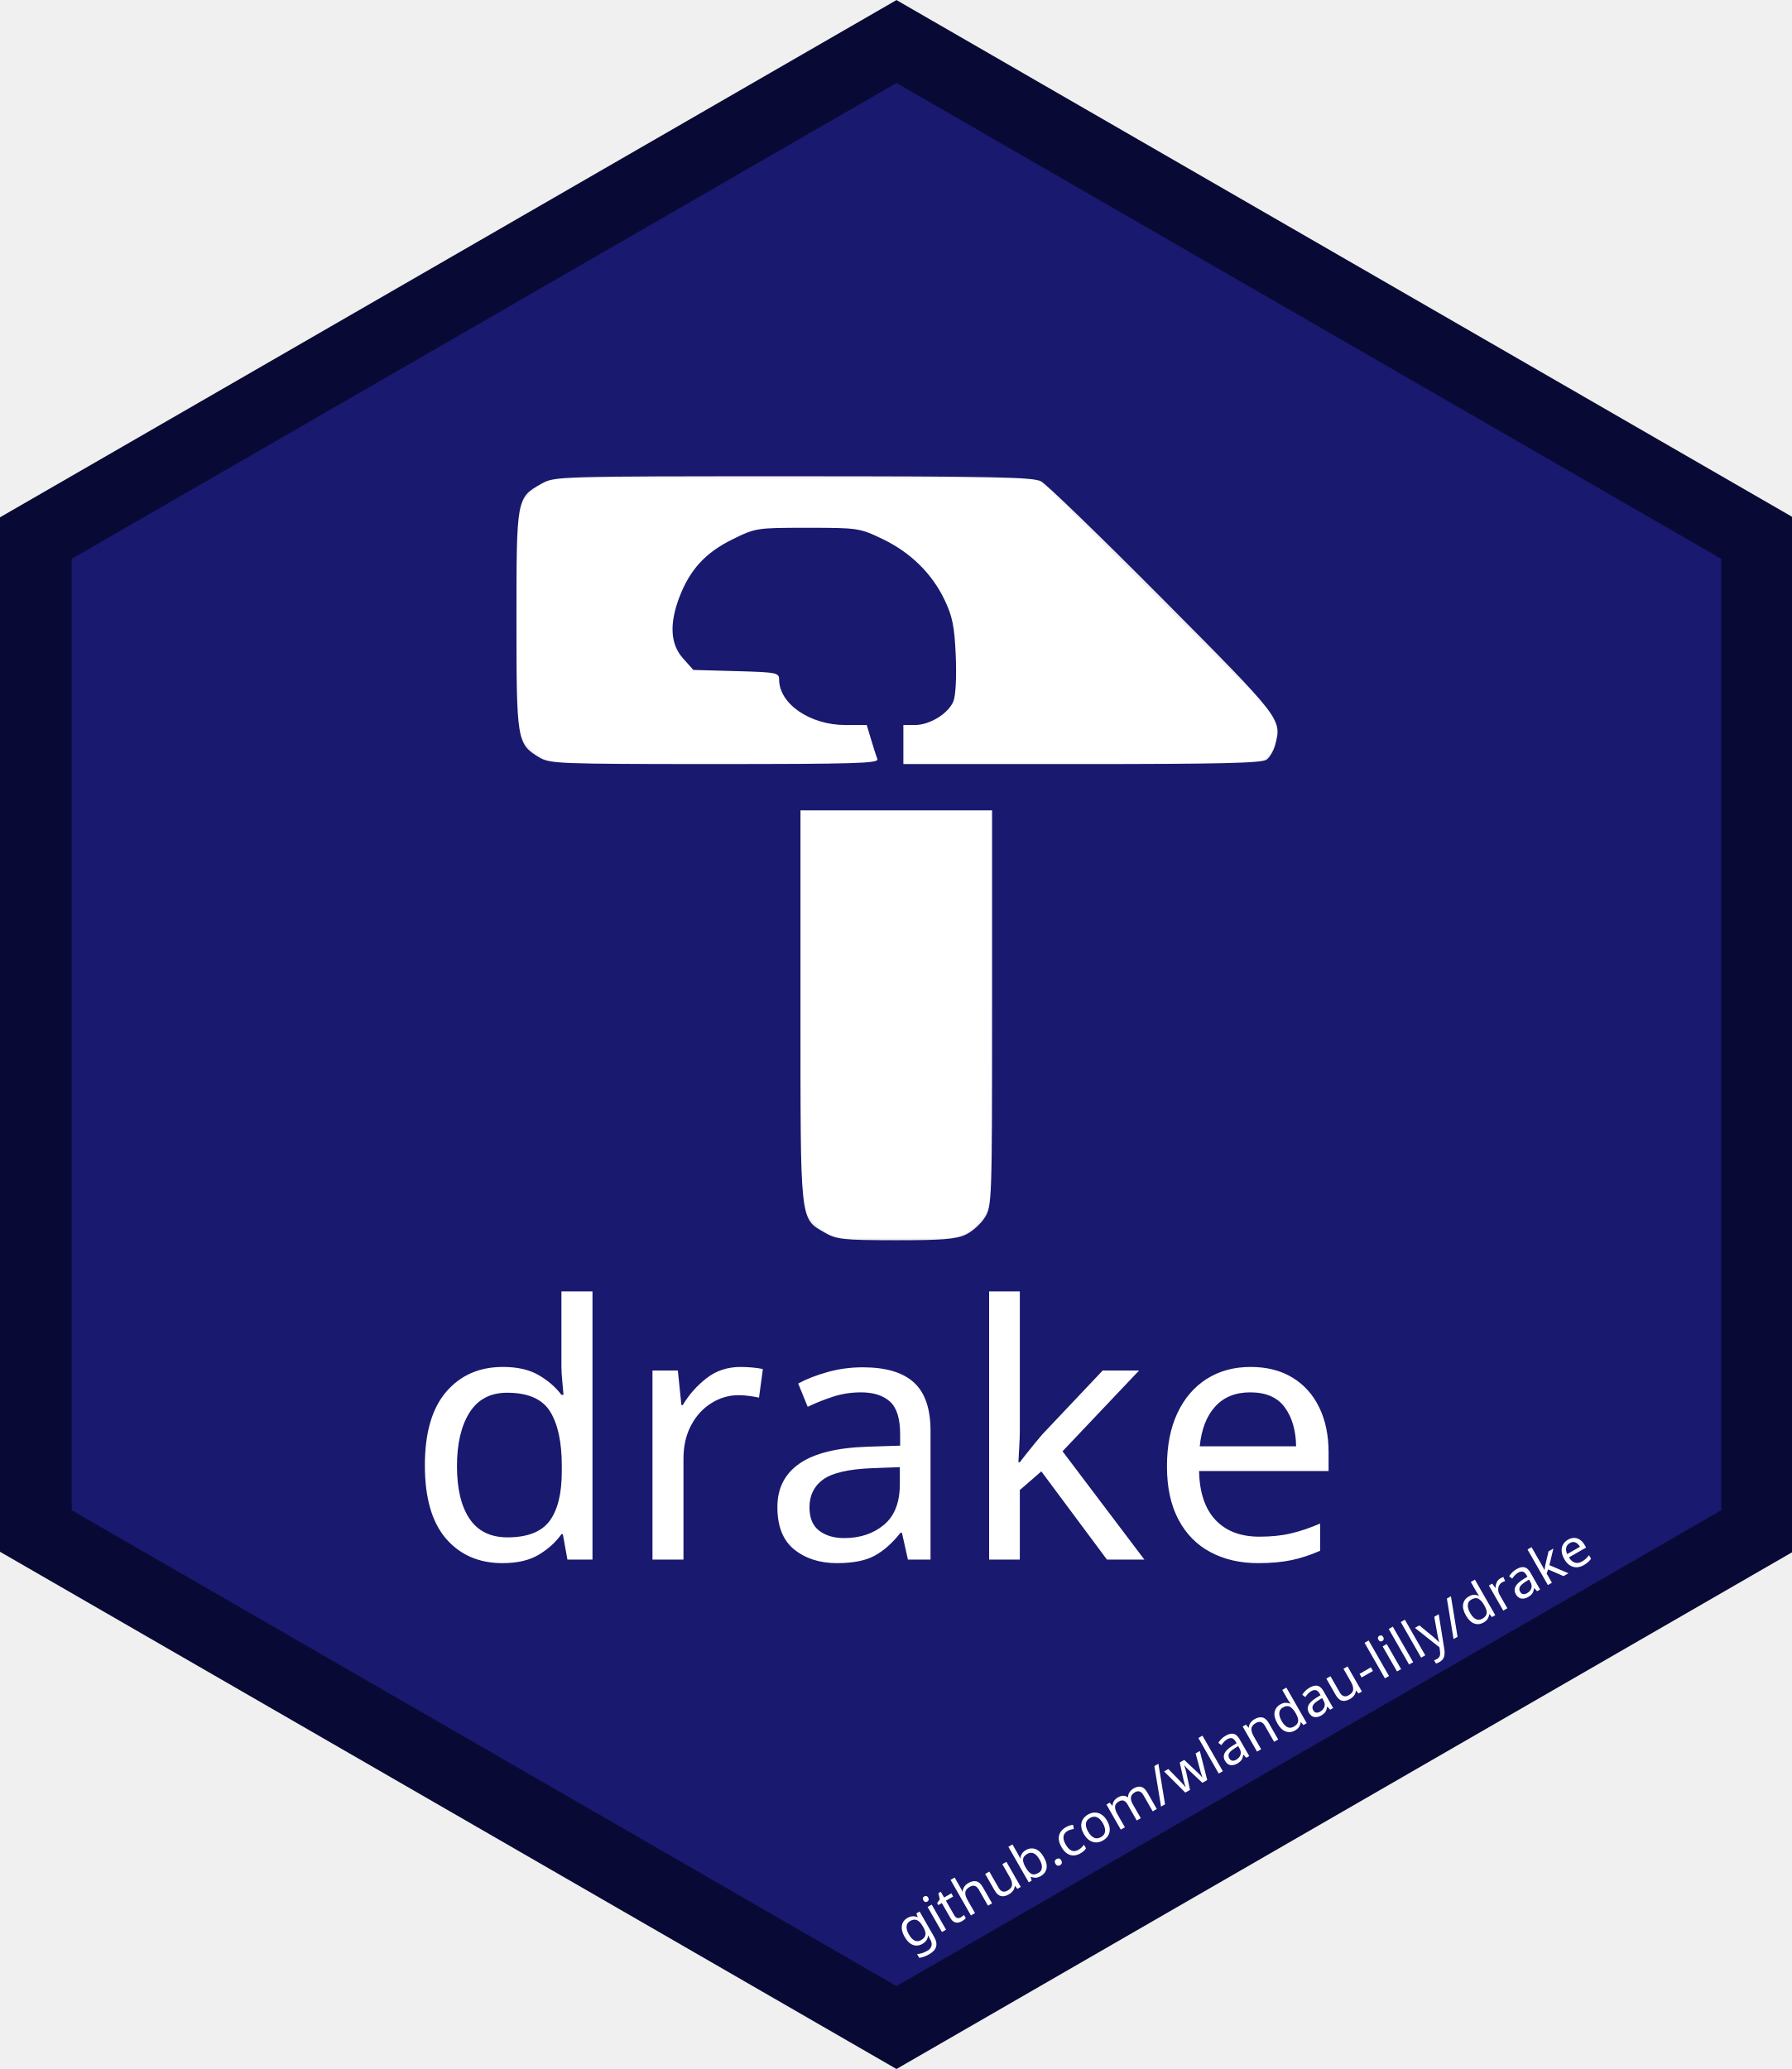
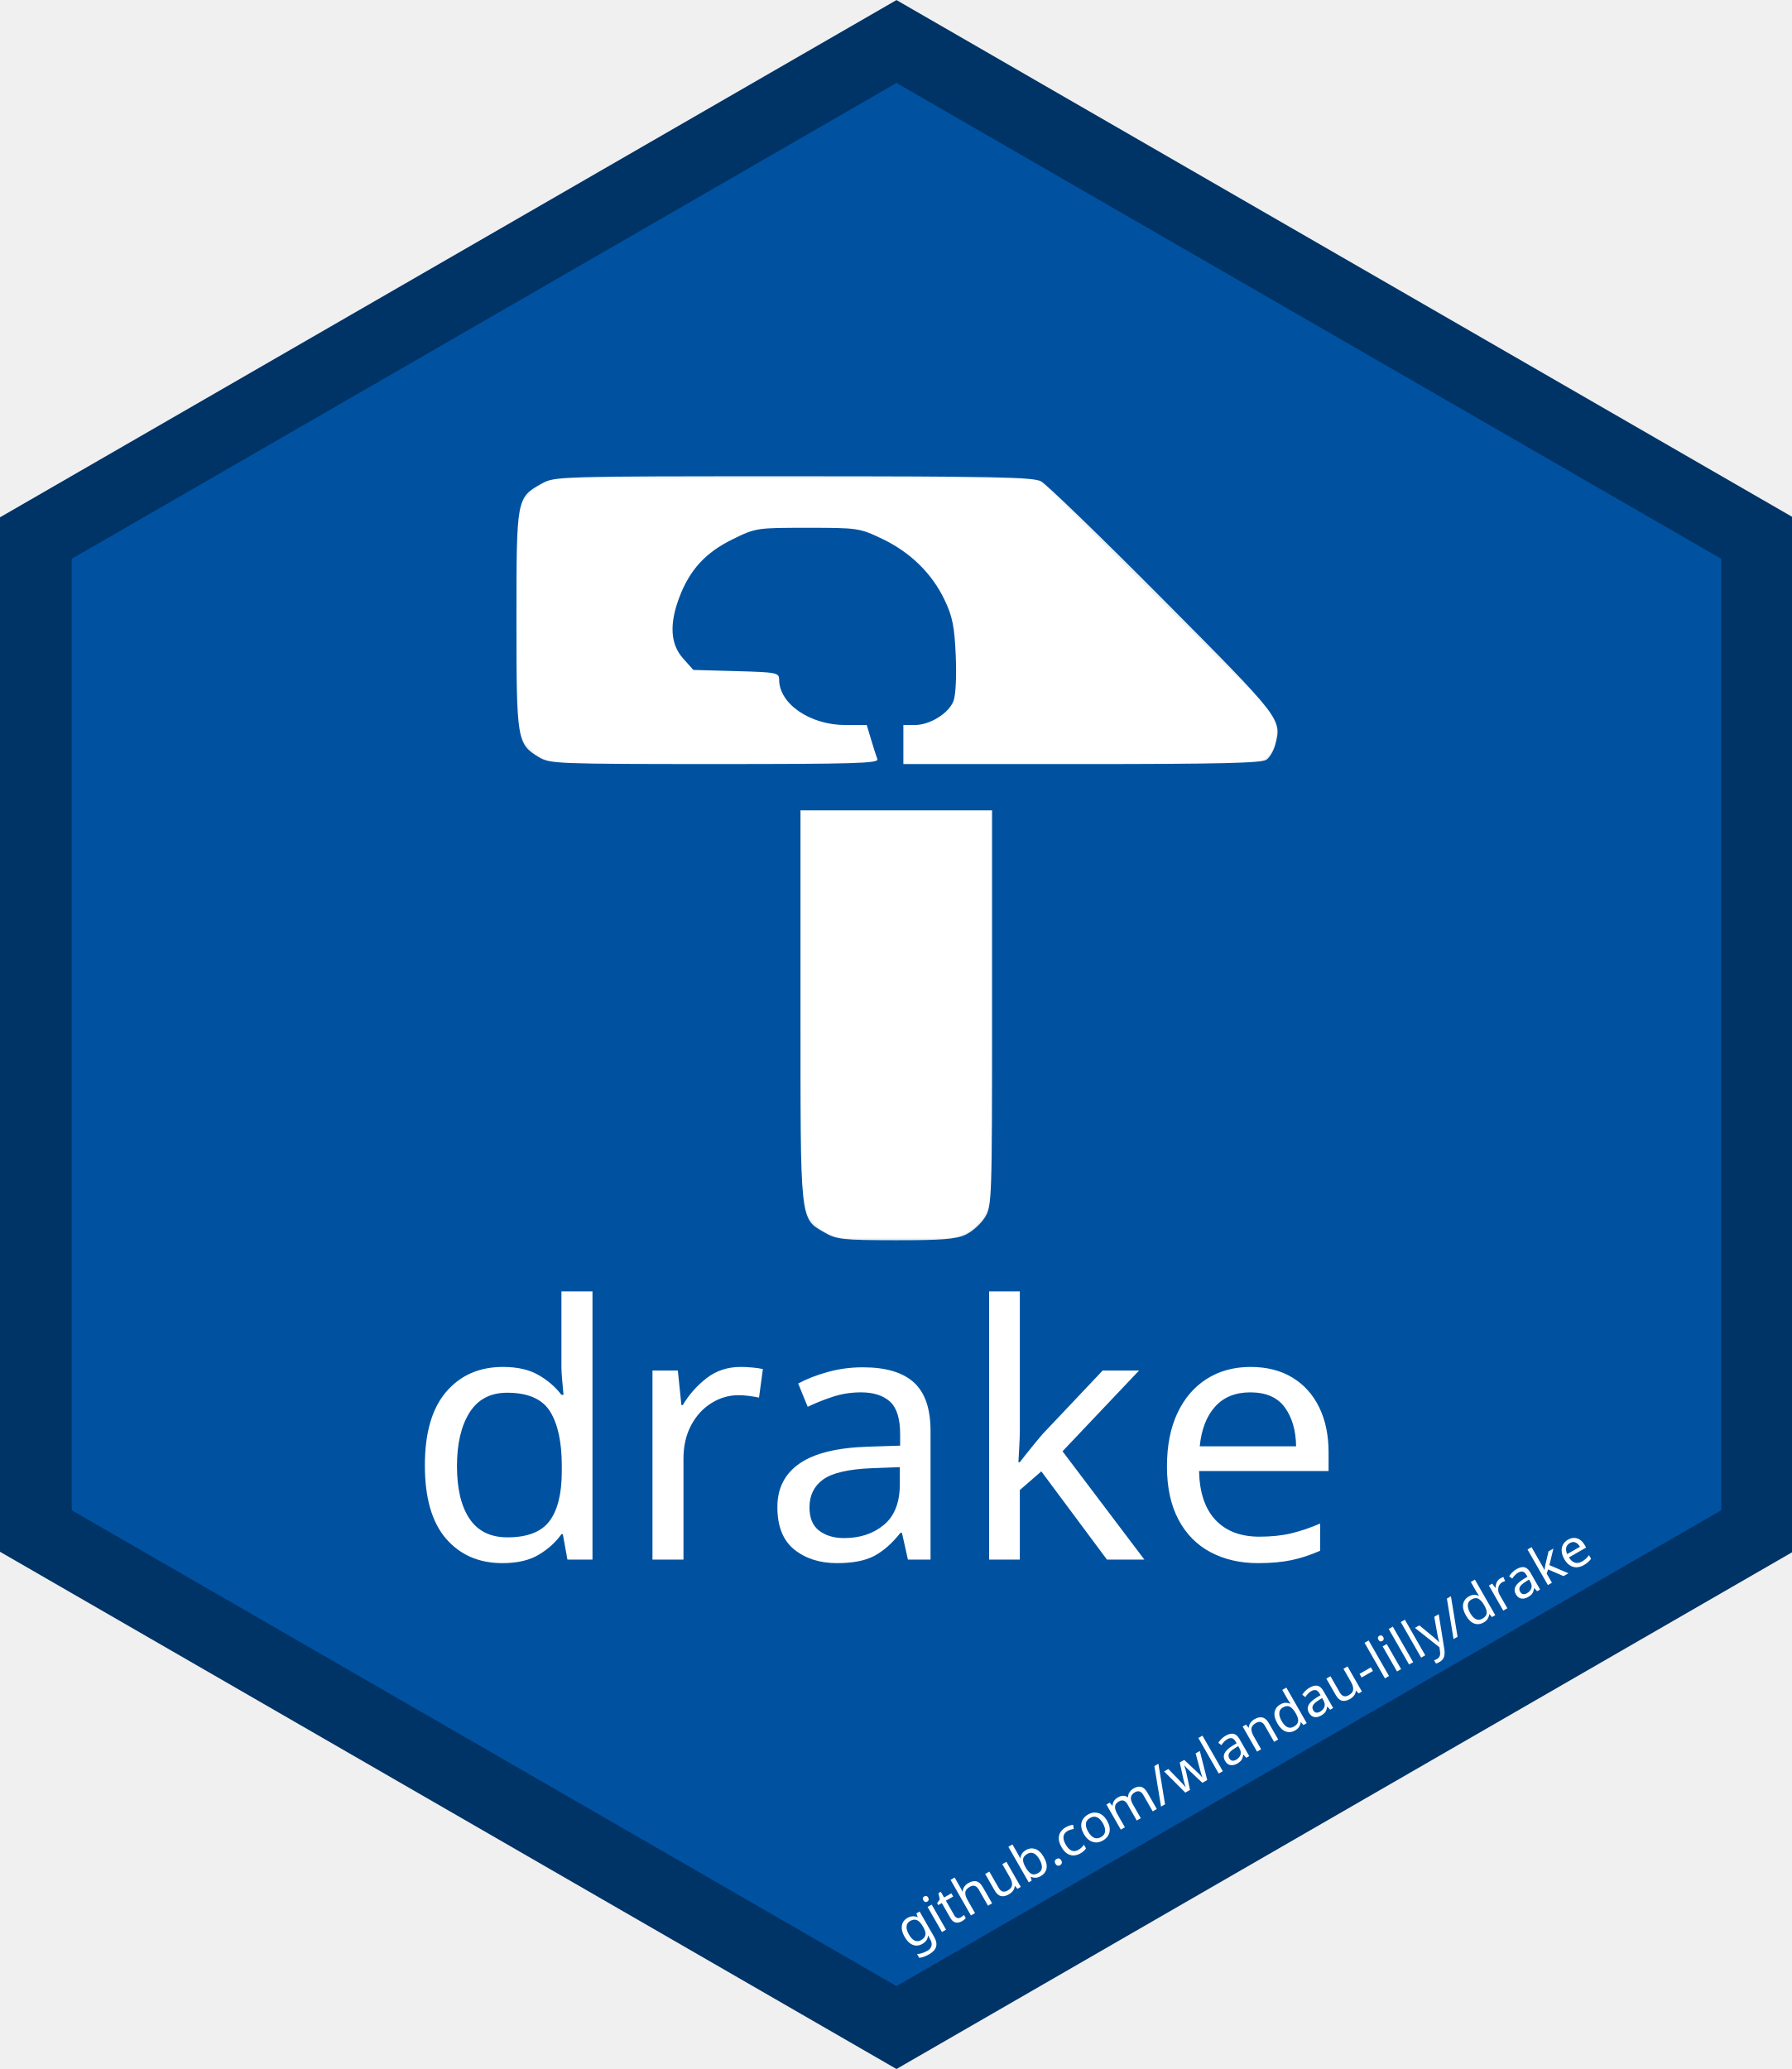
<svg xmlns="http://www.w3.org/2000/svg" xmlns:ns1="https://sketch.io/dtd/" version="1.1" ns1:metadata="eyJ0aXRsZSI6IkxvZ29NYWtyIiwiZGVzY3JpcHRpb24iOiJtYWRlIHdpdGggaHR0cDovL2xvZ29tYWtyLmNvbSIsIm1ldGFkYXRhIjp7InVzZXJBZ2VudCI6eyJ1c2VyQWdlbnQiOiJNb3ppbGxhLzUuMCAoWDExOyBVYnVudHU7IExpbnV4IHg4Nl82NDsgcnY6NTYuMCkgR2Vja28vMjAxMDAxMDEgRmlyZWZveC81Ni4wIiwiZWRnZSI6ZmFsc2UsImZpcmVmb3giOnRydWUsImllIjpmYWxzZSwib3BlcmEiOmZhbHNlLCJjaHJvbWUiOmZhbHNlLCJzYWZhcmkiOmZhbHNlLCJibGFja2JlcnJ5IjpmYWxzZSwibWFjIjpmYWxzZSwid2luZG93cyI6ZmFsc2UsImxpbnV4Ijp0cnVlLCJhbmRyb2lkIjpmYWxzZSwiaW9zIjpmYWxzZSwiX21vYmlsZSI6ZmFsc2UsImNvcmRvdmEiOmZhbHNlLCJwaGFudG9tIjpmYWxzZSwiY2hyb21lQXBwIjpmYWxzZSwibm9kZSI6ZmFsc2UsIm5vZGV3ZWJraXQiOmZhbHNlLCJsYW5nIjoiZW4tdXMiLCJoaXN0b3J5Ijp0cnVlLCJjaG9vc2VFbnRyeSI6ZmFsc2UsImNhbnZhcyI6dHJ1ZSwiY3NzQmFja2dyb3VuZEJsZW5kTW9kZSI6ImJhY2tncm91bmRCbGVuZE1vZGUiLCJjc3NCYWNrZ3JvdW5kQ2xpcCI6ImJhY2tncm91bmRDbGlwIiwiY3NzRmlsdGVyIjoiZmlsdGVyIiwiY3NzVGV4dEZpbGxDb2xvciI6IndlYmtpdFRleHRGaWxsQ29sb3IiLCJjc3NUcmFuc2Zvcm0iOiJ0cmFuc2Zvcm0iLCJjc3NUcmFuc2Zvcm1PcmlnaW4iOiJ0cmFuc2Zvcm1PcmlnaW4iLCJjdHhfaW1hZ2VTbW9vdGhpbmciOnRydWUsImN0eF9saW5lRGFzaCI6dHJ1ZSwiY3R4X2JsaXAiOnRydWUsImdjbyI6eyJzb3VyY2Utb3ZlciI6dHJ1ZSwic291cmNlLWluIjp0cnVlLCJzb3VyY2Utb3V0Ijp0cnVlLCJzb3VyY2UtYXRvcCI6dHJ1ZSwiZGVzdGluYXRpb24tb3ZlciI6dHJ1ZSwiZGVzdGluYXRpb24taW4iOnRydWUsImRlc3RpbmF0aW9uLW91dCI6dHJ1ZSwiZGVzdGluYXRpb24tYXRvcCI6dHJ1ZSwibGlnaHRlciI6dHJ1ZSwiY29weSI6dHJ1ZSwieG9yIjp0cnVlLCJfX2NvbXBvc2l0ZSI6dHJ1ZSwibm9ybWFsIjp0cnVlLCJtdWx0aXBseSI6dHJ1ZSwic2NyZWVuIjp0cnVlLCJvdmVybGF5Ijp0cnVlLCJkYXJrZW4iOnRydWUsImxpZ2h0ZW4iOnRydWUsImNvbG9yLWRvZGdlIjp0cnVlLCJjb2xvci1idXJuIjp0cnVlLCJoYXJkLWxpZ2h0Ijp0cnVlLCJzb2Z0LWxpZ2h0Ijp0cnVlLCJkaWZmZXJlbmNlIjp0cnVlLCJleGNsdXNpb24iOnRydWUsImh1ZSI6dHJ1ZSwic2F0dXJhdGlvbiI6dHJ1ZSwiY29sb3IiOnRydWUsImx1bWlub3NpdHkiOnRydWUsIl9fYmxlbmQiOnRydWV9LCJfcGl4ZWxSYXRpbyI6MSwicGl4ZWxSYXRpbyI6MSwiaWRiIjp0cnVlLCJpbmNvZ25pdG8iOmZhbHNlLCJpb19ibG9iIjp0cnVlLCJpZGJfYmxvYiI6dHJ1ZSwiY2xpcGJvYXJkIjp0cnVlfX0sImNsaXBQYXRoIjp7ImVuYWJsZWQiOnRydWV9LCJleHBvcnREUEkiOjcyLCJleHBvcnRGb3JtYXQiOiJwbmciLCJleHBvcnRRdWFsaXR5IjowLjk1LCJzY2FsZSI6MSwidW5pdHMiOiIlIiwid2lkdGgiOjEwMCwiaGVpZ2h0IjoxMDAsInBhZ2VzIjp7Imxlbmd0aCI6MSwiZGF0YSI6W3sid2lkdGgiOjEwMCwiaGVpZ2h0IjoxMDB9XX19" width="457.047" height="527.768" viewBox="463.36 86 457.047 527.768" ns1:version="5.1.37" id="svg2">
  <defs id="defs23" />
  <g ns1:tool="clipart" style="mix-blend-mode: source-over;" transform="matrix(6.058772,0,0,6.058772,595,208)" id="g11">
    <path d="M30.984 12H1.999C.999 12 0 11.125 0 10V2C0 .906.999 0 1.999 0H20.98c.992 0 .992-.008 2 1l8.496 8.492c.946.949.508 2.508-.492 2.508zM12 30c0 1.105.894 2 1.999 2h4A2 2 0 0 0 20 30V14h-8v16z" ns1:uid="1" style="fill: #ffffff; fill-rule: nonzero; fill-opacity: 1;" id="path13" />
  </g>
-   <path style="fill:#191970;fill-opacity:1;stroke:none;stroke-opacity:1" d="m 577.68,547.548 -113.819,-65.849 0.2,-131.857 0.2,-131.858 113.166,-65.482 c 62.241,-36.015 113.777,-65.483 114.524,-65.484 0.747,-9.93e-4 52.283,29.465 114.524,65.479 l 113.166,65.481 0.205,131.86 0.205,131.86 -113.738,65.72 c -62.556,36.146 -113.98,65.778 -114.276,65.849 -0.296,0.071 -51.756,-29.503 -114.357,-65.72 z M 709.68,400.925 c 1.686,-0.801 3.886,-2.787 4.89,-4.413 1.772,-2.872 1.825,-4.407 1.825,-53.386 l 0,-50.429 -24.444,0 -24.444,0 0,49.946 c 0,55.643 -0.166,54.083 6.137,57.741 3.072,1.783 4.676,1.957 18.17,1.976 11.749,0.017 15.433,-0.279 17.866,-1.435 z m -22.547,-121.278 c -0.267,-0.696 -0.986,-2.94 -1.598,-4.986 l -1.113,-3.72 -5.455,0 c -9.008,0 -16.891,-5.409 -16.891,-11.589 0,-1.752 -0.616,-1.874 -10.94,-2.159 l -10.94,-0.303 -2.64,-2.96 c -3.216,-3.607 -3.521,-8.747 -0.926,-15.586 2.655,-6.997 6.659,-11.371 13.485,-14.735 5.99,-2.951 6.16,-2.978 19.187,-2.978 12.822,0 13.288,0.069 19.028,2.805 7.219,3.441 12.738,8.845 15.961,15.629 2.005,4.22 2.51,6.75 2.833,14.2 0.23,5.295 -0.011,10.101 -0.577,11.557 -1.223,3.142 -6.002,6.111 -9.842,6.116 l -2.942,0.003 0,4.986 0,4.986 45.546,0 c 35.015,0 45.901,-0.262 47.08,-1.133 0.844,-0.623 1.849,-2.357 2.233,-3.853 1.677,-6.521 1.674,-6.525 -28.619,-37.009 -15.768,-15.868 -29.77,-29.431 -31.114,-30.141 -2.044,-1.078 -12.416,-1.29 -63.25,-1.29 -60.04,0 -60.847,0.024 -64.178,1.898 -6.36,3.579 -6.379,3.685 -6.379,34.772 0,30.705 0.143,31.584 5.702,34.978 2.764,1.688 4.839,1.77 44.867,1.773 35.543,0.003 41.894,-0.19 41.483,-1.262 z" id="path4153" />
+   <path style="fill:#0052a1;fill-opacity:1;stroke:none;stroke-opacity:1" d="m 577.68,547.548 -113.819,-65.849 0.2,-131.857 0.2,-131.858 113.166,-65.482 c 62.241,-36.015 113.777,-65.483 114.524,-65.484 0.747,-9.93e-4 52.283,29.465 114.524,65.479 l 113.166,65.481 0.205,131.86 0.205,131.86 -113.738,65.72 c -62.556,36.146 -113.98,65.778 -114.276,65.849 -0.296,0.071 -51.756,-29.503 -114.357,-65.72 z M 709.68,400.925 c 1.686,-0.801 3.886,-2.787 4.89,-4.413 1.772,-2.872 1.825,-4.407 1.825,-53.386 l 0,-50.429 -24.444,0 -24.444,0 0,49.946 c 0,55.643 -0.166,54.083 6.137,57.741 3.072,1.783 4.676,1.957 18.17,1.976 11.749,0.017 15.433,-0.279 17.866,-1.435 z m -22.547,-121.278 c -0.267,-0.696 -0.986,-2.94 -1.598,-4.986 l -1.113,-3.72 -5.455,0 c -9.008,0 -16.891,-5.409 -16.891,-11.589 0,-1.752 -0.616,-1.874 -10.94,-2.159 l -10.94,-0.303 -2.64,-2.96 c -3.216,-3.607 -3.521,-8.747 -0.926,-15.586 2.655,-6.997 6.659,-11.371 13.485,-14.735 5.99,-2.951 6.16,-2.978 19.187,-2.978 12.822,0 13.288,0.069 19.028,2.805 7.219,3.441 12.738,8.845 15.961,15.629 2.005,4.22 2.51,6.75 2.833,14.2 0.23,5.295 -0.011,10.101 -0.577,11.557 -1.223,3.142 -6.002,6.111 -9.842,6.116 l -2.942,0.003 0,4.986 0,4.986 45.546,0 c 35.015,0 45.901,-0.262 47.08,-1.133 0.844,-0.623 1.849,-2.357 2.233,-3.853 1.677,-6.521 1.674,-6.525 -28.619,-37.009 -15.768,-15.868 -29.77,-29.431 -31.114,-30.141 -2.044,-1.078 -12.416,-1.29 -63.25,-1.29 -60.04,0 -60.847,0.024 -64.178,1.898 -6.36,3.579 -6.379,3.685 -6.379,34.772 0,30.705 0.143,31.584 5.702,34.978 2.764,1.688 4.839,1.77 44.867,1.773 35.543,0.003 41.894,-0.19 41.483,-1.262 z" id="path4153" />
  <text xml:space="preserve" style="font-style:normal;font-weight:normal;font-size:40px;line-height:125%;font-family:sans-serif;letter-spacing:0px;word-spacing:0px;fill:#000000;fill-opacity:1;stroke:none;stroke-width:1px;stroke-linecap:butt;stroke-linejoin:miter;stroke-opacity:1" x="566.769" y="483.824" id="text4180">
    <tspan id="tspan4182" x="566.769" y="483.824" style="font-style:normal;font-variant:normal;font-weight:500;font-stretch:normal;font-size:90px;font-family:Montserrat;-inkscape-font-specification:'Montserrat Medium';fill:#ffffff;fill-opacity:1">drake</tspan>
  </text>
  <text xml:space="preserve" style="font-style:normal;font-weight:normal;font-size:40px;line-height:125%;font-family:sans-serif;letter-spacing:0px;word-spacing:0px;fill:#000000;fill-opacity:1;stroke:none;stroke-width:1px;stroke-linecap:butt;stroke-linejoin:miter;stroke-opacity:1" x="313.252" y="851.972" id="text4241" transform="matrix(0.8677533,-0.4969951,0.4969951,0.8677533,0,0)">
    <tspan id="tspan4243" x="313.252" y="851.972" style="font-style:normal;font-variant:normal;font-weight:normal;font-stretch:normal;font-size:13.75px;font-family:Montserrat;-inkscape-font-specification:Montserrat;fill:#ffffff">github.com/wlandau-lilly/drake</tspan>
  </text>
-   <path d="m 692.005,107.168 210.353,121.378 0,242.694 -210.353,121.378 -210.353,-121.378 0,-242.694 z m 0,-21.15 -228.645,131.937 0,263.877 228.645,131.937 228.645,-131.937 0,-263.877 z" id="path4" style="fill:#090935;fill-opacity:1" />
+   <path d="m 692.005,107.168 210.353,121.378 0,242.694 -210.353,121.378 -210.353,-121.378 0,-242.694 z m 0,-21.15 -228.645,131.937 0,263.877 228.645,131.937 228.645,-131.937 0,-263.877 z" id="path4" style="fill:#003366;fill-opacity:1" />
  <path style="fill:#fff8dc;fill-opacity:0;stroke:none;stroke-opacity:1" d="m 137.357,192.461 c -4.468,-2.425 -4.945,-6.238 -4.6,-36.793 l 0.314,-27.846 2.878,-2.294 c 1.583,-1.262 4.508,-2.563 6.5,-2.893 4.811,-0.796 114.495,-0.774 119.622,0.023 3.625,0.564 6.639,3.261 32.116,28.739 15.464,15.464 28.888,29.628 29.831,31.474 1.736,3.397 1.478,7.323 -0.65,9.887 -0.808,0.974 -11.328,1.256 -46.92,1.256 l -45.878,0 0,-4.5 c 0,-4.472 0.021,-4.5 3.484,-4.5 2.438,0 4.465,-0.877 6.75,-2.921 3.257,-2.913 3.266,-2.945 3.201,-12.25 -0.089,-12.685 -2.197,-18.73 -8.838,-25.336 -2.803,-2.789 -7.347,-6.178 -10.097,-7.532 -4.591,-2.26 -6.146,-2.461 -19,-2.461 -12.162,0 -14.603,0.279 -18.589,2.123 -12.637,5.845 -19.732,21.598 -13.977,31.035 2.032,3.332 2.892,3.525 20.509,4.601 3.534,0.216 4.029,0.578 4.78,3.497 1.272,4.941 7.397,8.562 15.339,9.067 l 6.328,0.403 1.495,4.387 1.495,4.387 -41.689,-0.04 c -34.766,-0.033 -42.14,-0.285 -44.403,-1.513 z" id="path4161" transform="translate(463.3604,86)" />
</svg>
